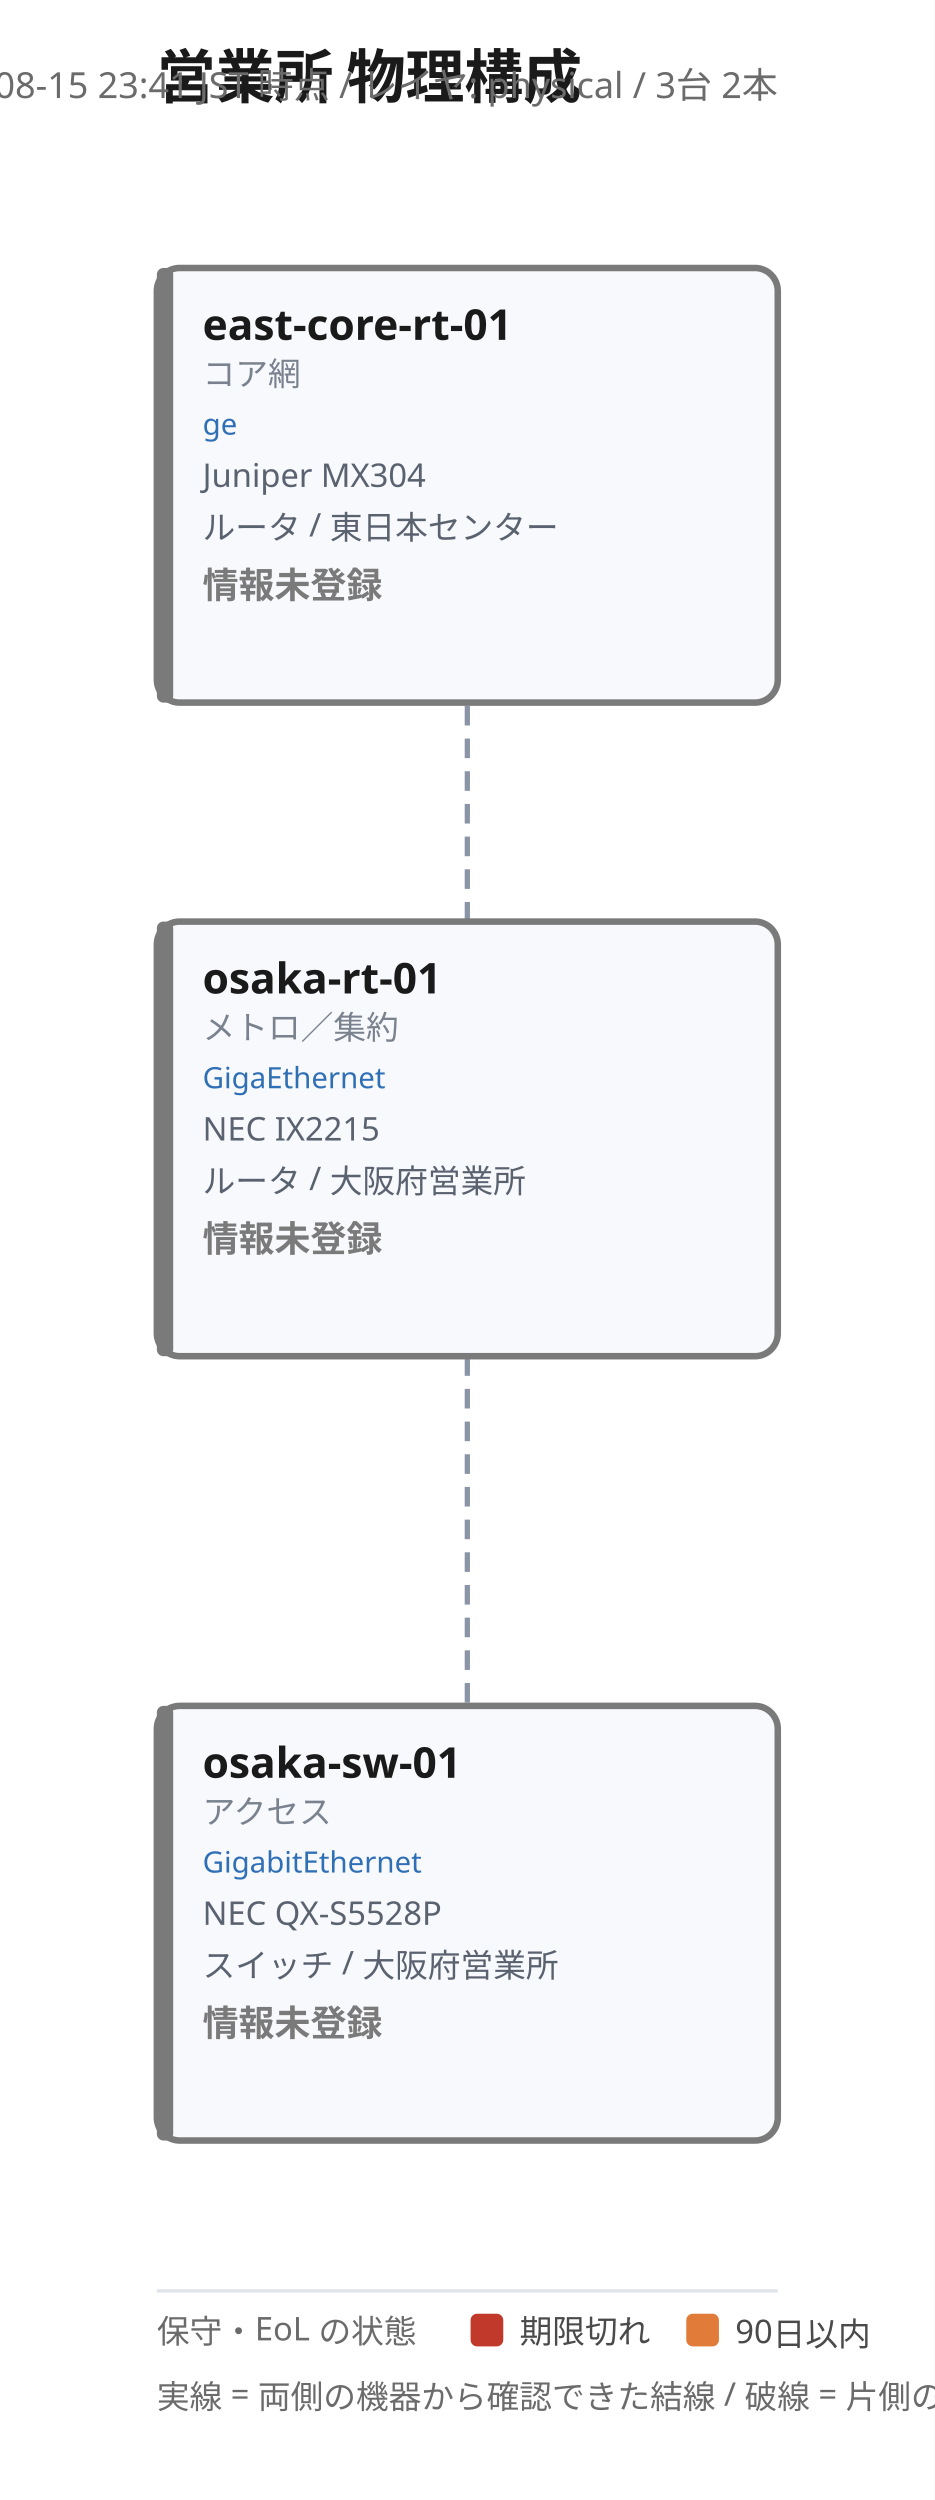
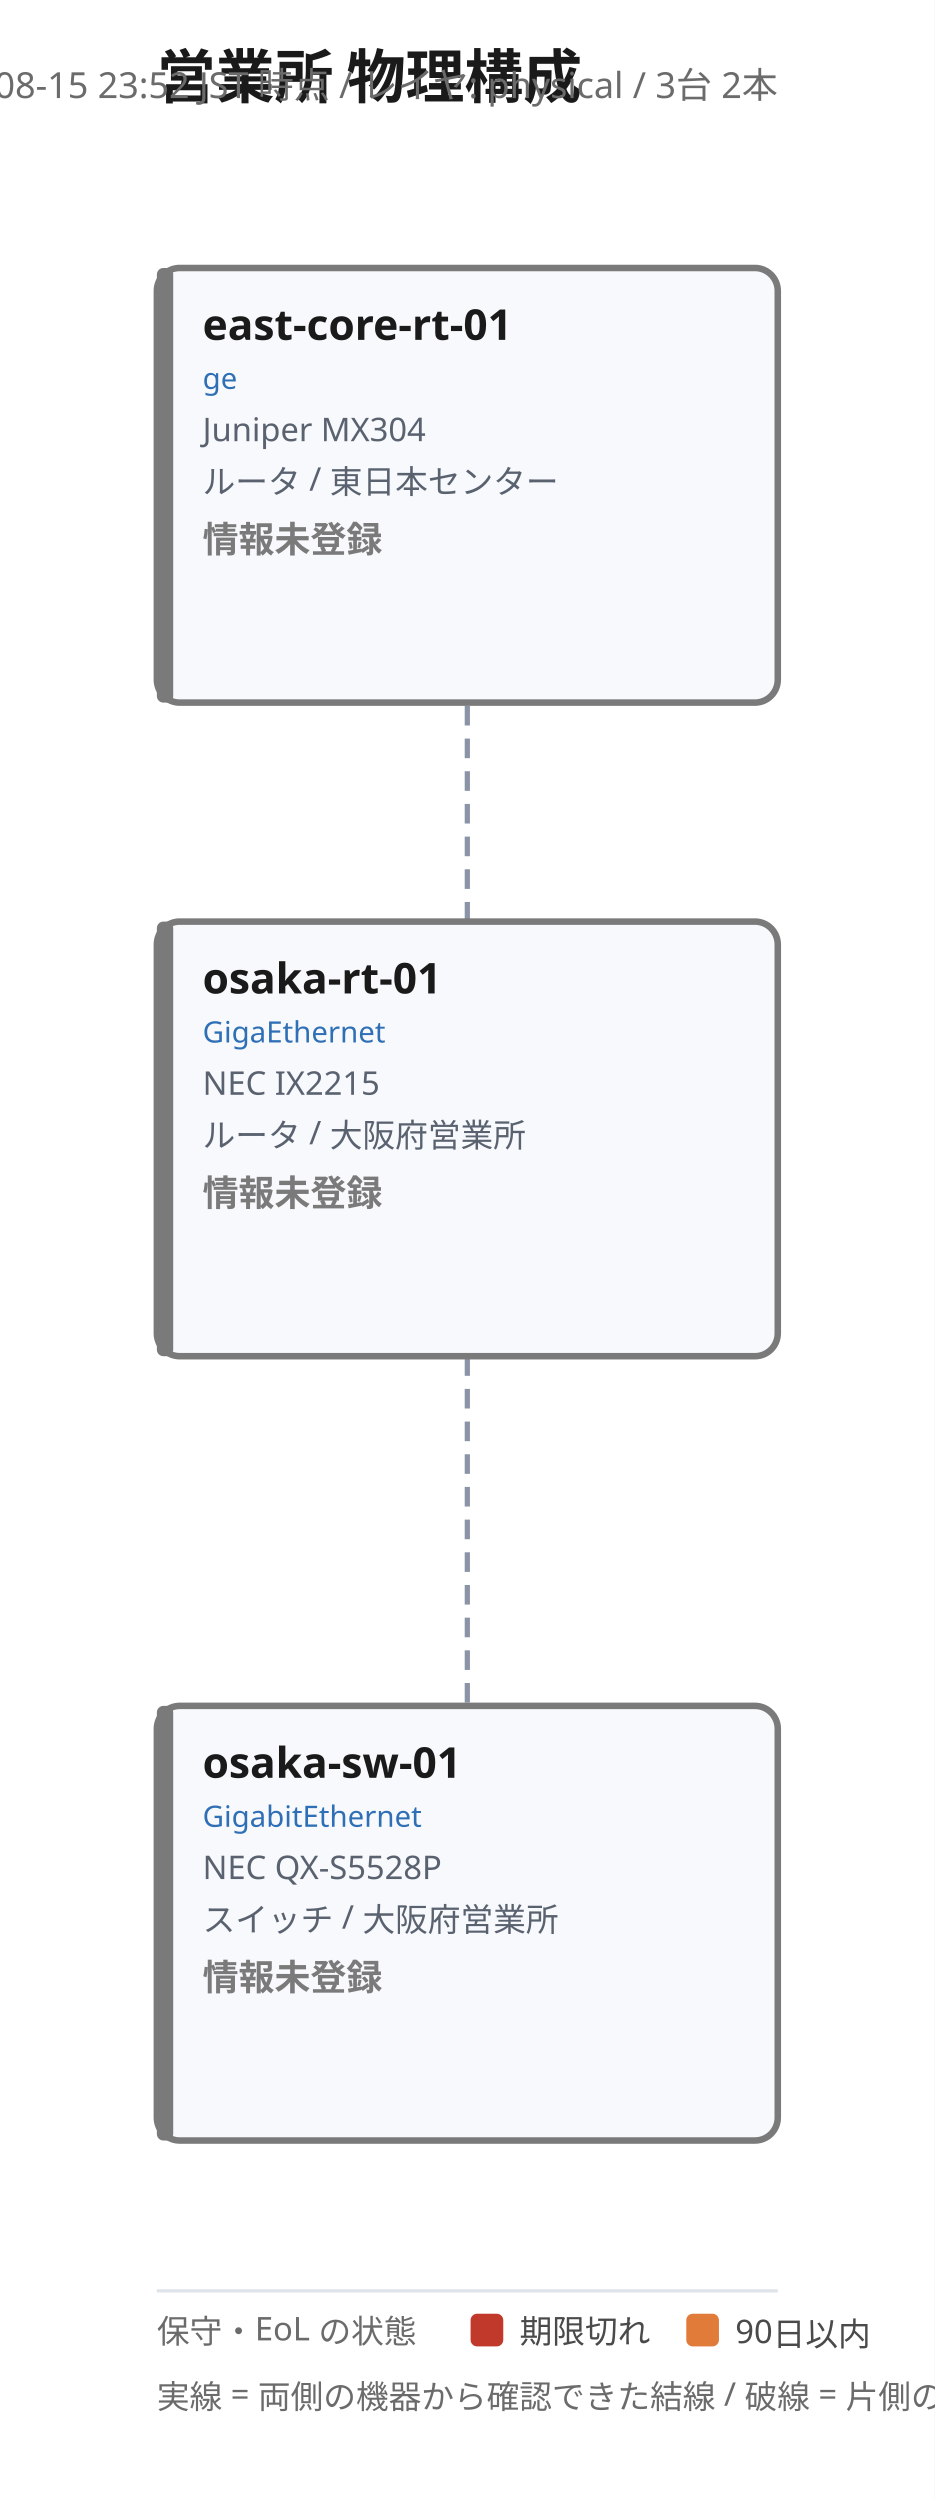
<svg xmlns="http://www.w3.org/2000/svg" width="286" height="765" viewBox="0 0 286 765" font-family="'Yu Gothic', 'Hiragino Kaku Gothic ProN', Meiryo, 'Noto Sans JP', sans-serif">
  <rect width="100%" height="100%" fill="#ffffff" />
  <text x="48" y="30" font-size="18" font-weight="700" fill="#1a1a1a">営業所 物理構成</text>
-   <text x="238" y="30" font-size="11" fill="#6b6b6b" text-anchor="end">2026-08-15 23:41 JST 時点 / レイヤ: physical / 3台 2本</text>
+   <text x="238" y="30" font-size="11" fill="#6b6b6b" text-anchor="end">2026-08-15 23:52 JST 時点 / レイヤ: physical / 3台 2本</text>
  <polyline points="143,282 143,215" fill="none" stroke="#8a94a6" stroke-width="1.6" stroke-dasharray="6 4" />
  <text class="port-label" x="150.0" y="265.0" font-size="10" fill="#2f6fb5" text-anchor="middle" paint-order="stroke" stroke="#ffffff" stroke-width="3" />
  <text class="port-label" x="136.0" y="226.0" font-size="10" fill="#2f6fb5" text-anchor="middle" paint-order="stroke" stroke="#ffffff" stroke-width="3" />
  <polyline points="143,415 143,522" fill="none" stroke="#8a94a6" stroke-width="1.6" stroke-dasharray="6 4" />
  <text class="port-label" x="136.0" y="426.0" font-size="10" fill="#2f6fb5" text-anchor="middle" paint-order="stroke" stroke="#ffffff" stroke-width="3" />
  <text class="port-label" x="150.0" y="505.0" font-size="10" fill="#2f6fb5" text-anchor="middle" paint-order="stroke" stroke="#ffffff" stroke-width="3" />
  <g>
    <rect x="48" y="82" width="190" height="133" rx="7" fill="#f7f9fc" stroke="#7a7a7a" stroke-width="2" />
    <rect x="48" y="82" width="5" height="133" rx="2" fill="#7a7a7a" />
    <text x="62" y="104" font-size="13" font-weight="700" fill="#1a1a1a">east-core-rt-01</text>
-     <text x="62" y="118" font-size="10" fill="#7a828f">コア網</text>
-     <text x="62" y="133" font-size="9">
+     <text x="62" y="119" font-size="9">
      <tspan fill="#2f6fb5">ge</tspan>
    </text>
-     <text x="62" y="149" font-size="10" fill="#5a6270">Juniper MX304</text>
-     <text x="62" y="165" font-size="10" fill="#5a6270">ルータ / 東日本センター</text>
-     <text x="62" y="183" font-size="11" font-weight="600" fill="#7a7a7a">情報未登録</text>
+     <text x="62" y="135" font-size="10" fill="#5a6270">Juniper MX304</text>
+     <text x="62" y="151" font-size="10" fill="#5a6270">ルータ / 東日本センター</text>
+     <text x="62" y="169" font-size="11" font-weight="600" fill="#7a7a7a">情報未登録</text>
  </g>
  <g>
    <rect x="48" y="282" width="190" height="133" rx="7" fill="#f7f9fc" stroke="#7a7a7a" stroke-width="2" />
    <rect x="48" y="282" width="5" height="133" rx="2" fill="#7a7a7a" />
    <text x="62" y="304" font-size="13" font-weight="700" fill="#1a1a1a">osaka-rt-01</text>
-     <text x="62" y="318" font-size="10" fill="#7a828f">メトロ／集約</text>
-     <text x="62" y="333" font-size="9">
+     <text x="62" y="319" font-size="9">
      <tspan fill="#2f6fb5">GigaEthernet</tspan>
    </text>
-     <text x="62" y="349" font-size="10" fill="#5a6270">NEC IX2215</text>
-     <text x="62" y="365" font-size="10" fill="#5a6270">ルータ / 大阪府営業所</text>
-     <text x="62" y="383" font-size="11" font-weight="600" fill="#7a7a7a">情報未登録</text>
+     <text x="62" y="335" font-size="10" fill="#5a6270">NEC IX2215</text>
+     <text x="62" y="351" font-size="10" fill="#5a6270">ルータ / 大阪府営業所</text>
+     <text x="62" y="369" font-size="11" font-weight="600" fill="#7a7a7a">情報未登録</text>
  </g>
  <g>
    <rect x="48" y="522" width="190" height="133" rx="7" fill="#f7f9fc" stroke="#7a7a7a" stroke-width="2" />
    <rect x="48" y="522" width="5" height="133" rx="2" fill="#7a7a7a" />
    <text x="62" y="544" font-size="13" font-weight="700" fill="#1a1a1a">osaka-sw-01</text>
-     <text x="62" y="558" font-size="10" fill="#7a828f">アクセス</text>
-     <text x="62" y="573" font-size="9">
+     <text x="62" y="559" font-size="9">
      <tspan fill="#2f6fb5">GigabitEthernet</tspan>
    </text>
-     <text x="62" y="589" font-size="10" fill="#5a6270">NEC QX-S5528P</text>
-     <text x="62" y="605" font-size="10" fill="#5a6270">スイッチ / 大阪府営業所</text>
-     <text x="62" y="623" font-size="11" font-weight="600" fill="#7a7a7a">情報未登録</text>
+     <text x="62" y="575" font-size="10" fill="#5a6270">NEC QX-S5528P</text>
+     <text x="62" y="591" font-size="10" fill="#5a6270">スイッチ / 大阪府営業所</text>
+     <text x="62" y="609" font-size="11" font-weight="600" fill="#7a7a7a">情報未登録</text>
  </g>
  <line x1="48" y1="701" x2="238" y2="701" stroke="#dfe3ea" stroke-width="1" />
  <text x="48" y="717" font-size="10" fill="#6b6b6b">保守・EoL の状態</text>
  <rect x="144" y="708" width="10" height="10" rx="2" fill="#c0392b" />
  <text x="159" y="717" font-size="10" fill="#4a4a4a">期限切れ</text>
  <rect x="210" y="708" width="10" height="10" rx="2" fill="#e07b39" />
  <text x="225" y="717" font-size="10" fill="#4a4a4a">90日以内</text>
  <rect x="287" y="708" width="10" height="10" rx="2" fill="#c9a227" />
  <text x="302" y="717" font-size="10" fill="#4a4a4a">1年以内</text>
  <rect x="353" y="708" width="10" height="10" rx="2" fill="#2d8a4e" />
  <text x="368" y="717" font-size="10" fill="#4a4a4a">余裕あり</text>
  <rect x="419" y="708" width="10" height="10" rx="2" fill="#7a7a7a" />
  <text x="434" y="717" font-size="10" fill="#4a4a4a">情報未登録</text>
  <text x="48" y="737" font-size="10" fill="#6b6b6b">実線 = 両側の機器から確認できた結線 / 破線 = 片側のみ</text>
  <text x="298" y="737" font-size="10" fill="#6b6b6b">ポート種別</text>
  <text x="358" y="737" font-size="10" fill="#2f6fb5" font-weight="700">1G</text>
</svg>
